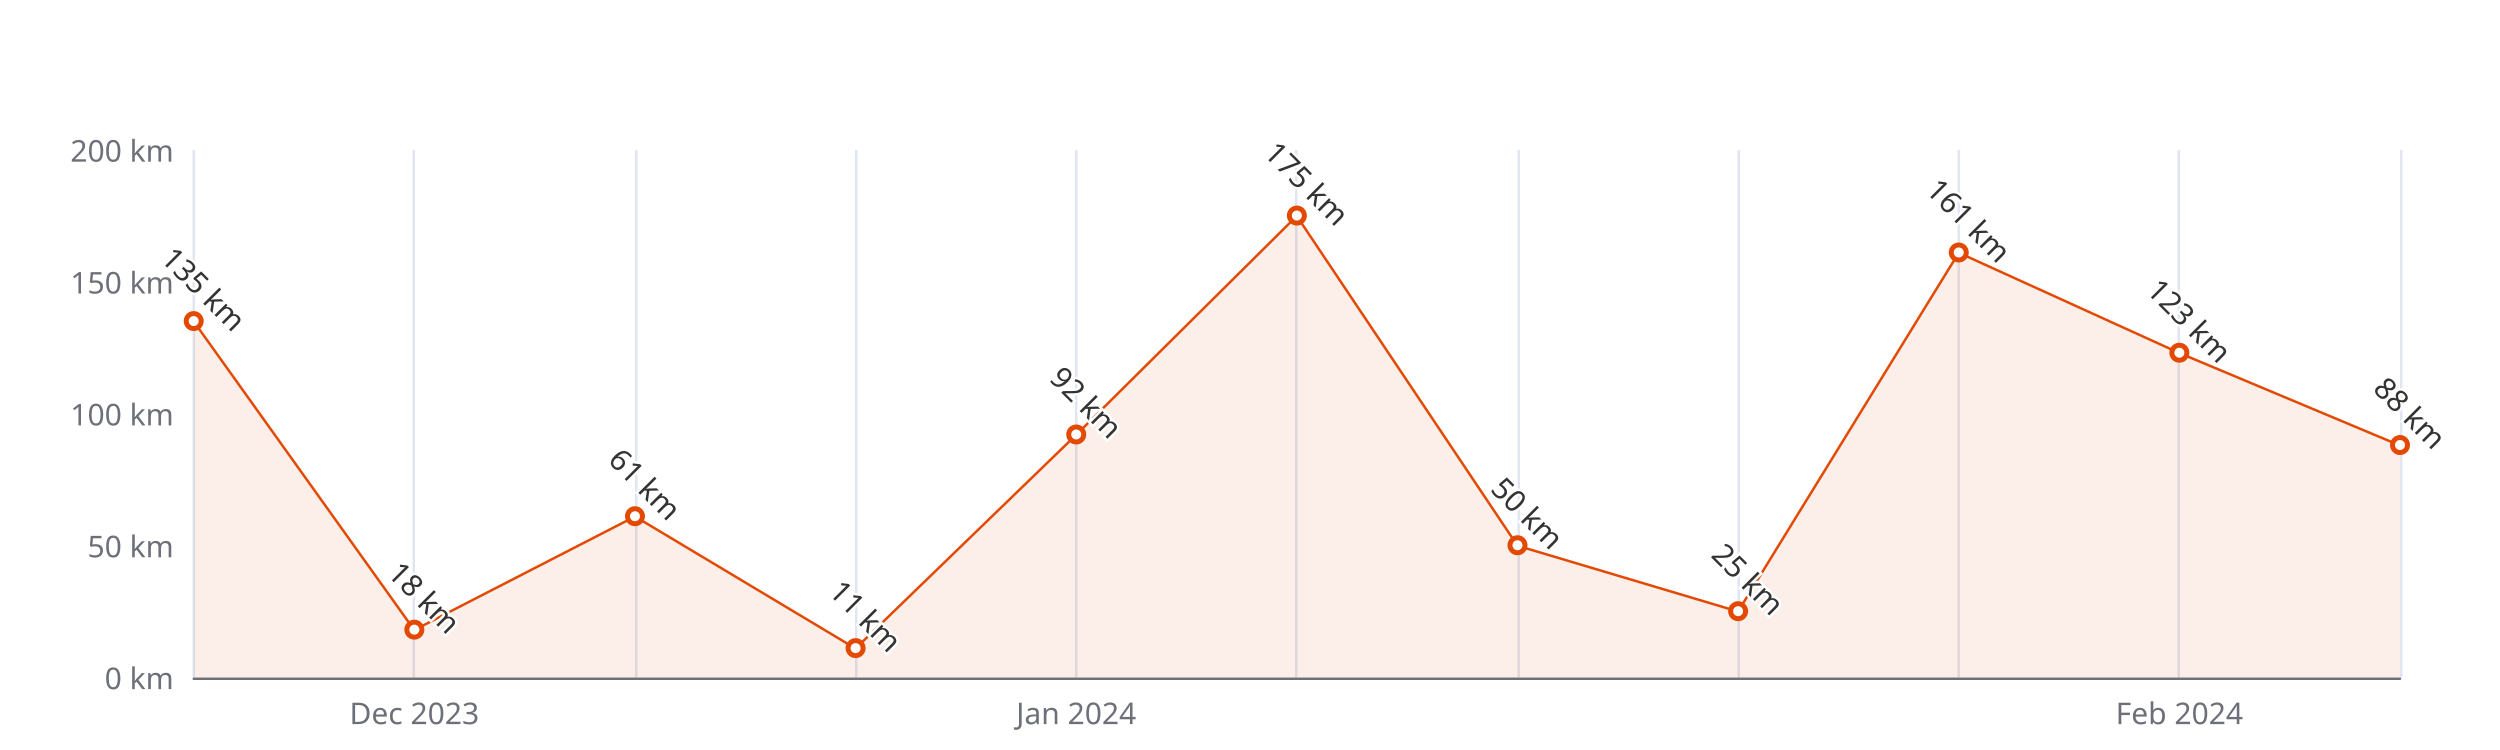
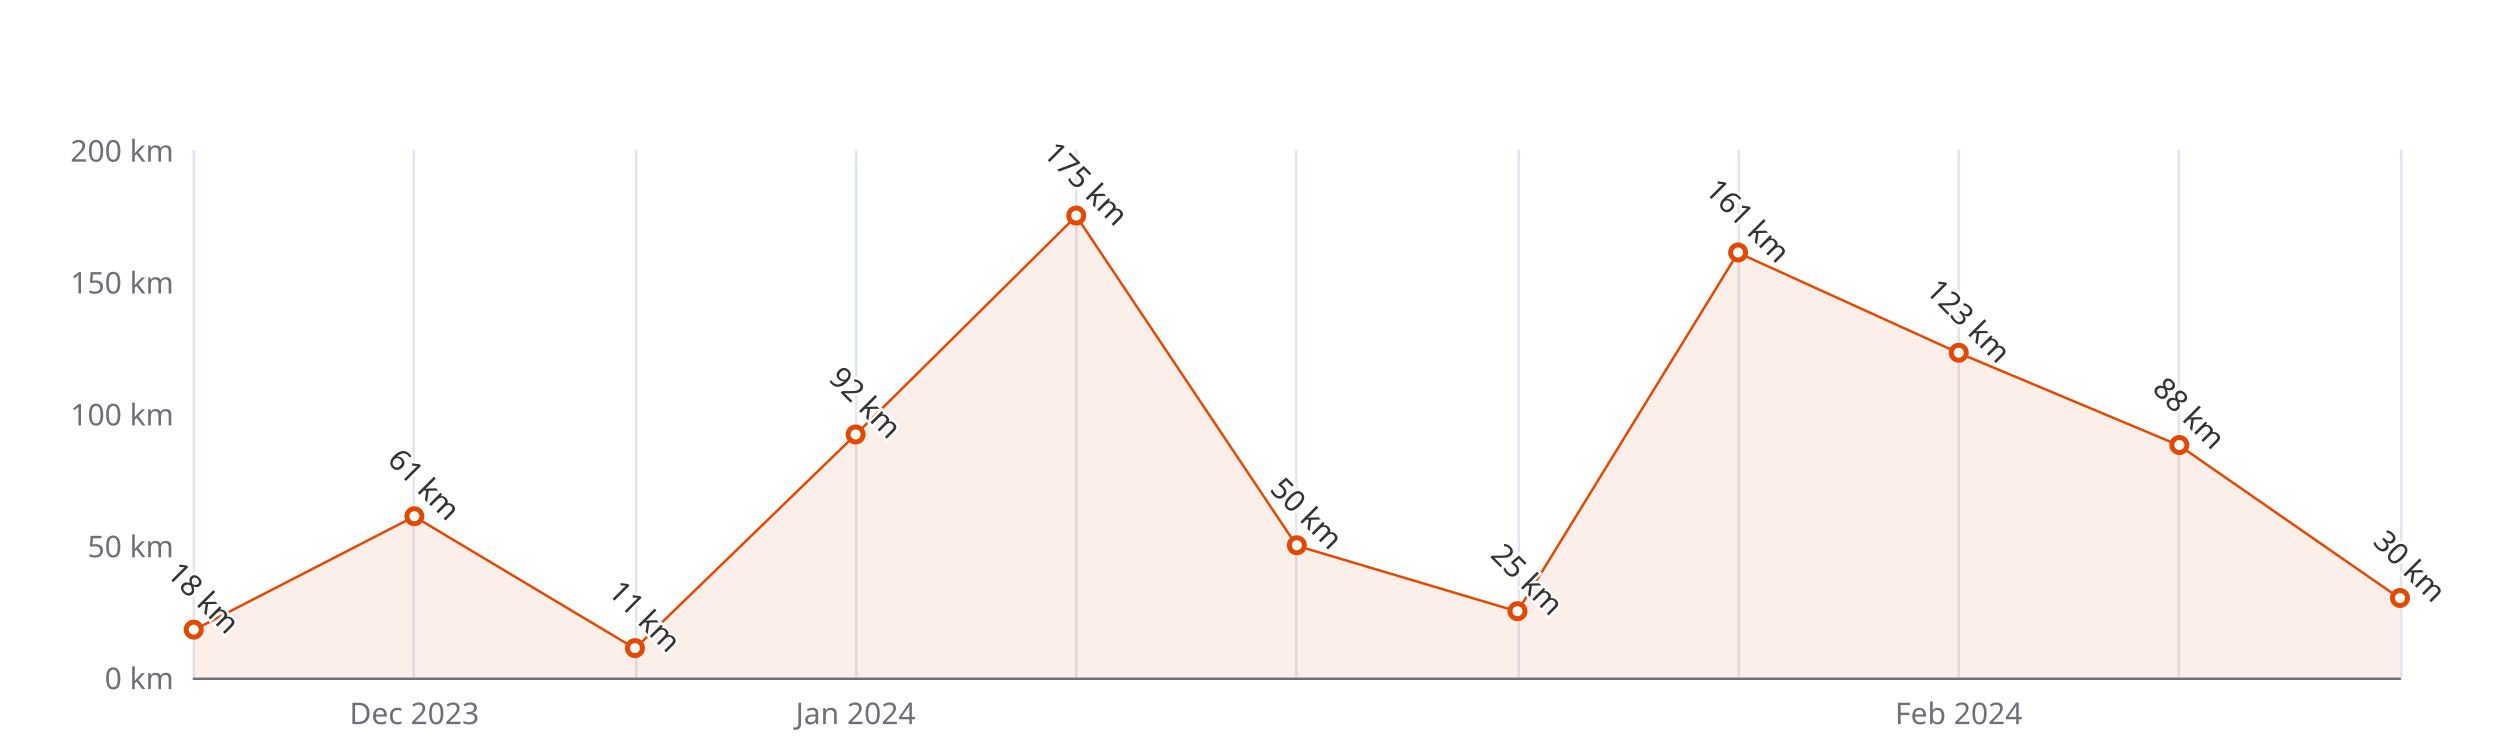
<svg xmlns="http://www.w3.org/2000/svg" width="1000" height="300" version="1.1" baseProfile="full" viewBox="0 0 1000 300">
  <rect width="1000" height="300" x="0" y="0" id="0" fill="#ffffff" />
  <path d="M77.5 60L77.5 271" fill="none" stroke="#E0E6F1" />
  <path d="M165.5 60L165.5 271" fill="none" stroke="#E0E6F1" />
  <path d="M254.5 60L254.5 271" fill="none" stroke="#E0E6F1" />
  <path d="M342.5 60L342.5 271" fill="none" stroke="#E0E6F1" />
  <path d="M430.5 60L430.5 271" fill="none" stroke="#E0E6F1" />
  <path d="M518.5 60L518.5 271" fill="none" stroke="#E0E6F1" />
  <path d="M607.5 60L607.5 271" fill="none" stroke="#E0E6F1" />
  <path d="M695.5 60L695.5 271" fill="none" stroke="#E0E6F1" />
  <path d="M783.5 60L783.5 271" fill="none" stroke="#E0E6F1" />
  <path d="M871.5 60L871.5 271" fill="none" stroke="#E0E6F1" />
  <path d="M960.5 60L960.5 271" fill="none" stroke="#E0E6F1" />
  <path d="M77.5 271.5L960 271.5" fill="none" stroke="#6E7079" stroke-linecap="round" />
  <text dominant-baseline="central" text-anchor="end" style="font-size:12px;font-family:sans-serif;" xml:space="preserve" transform="translate(69.48 271)" fill="#6E7079">0 km</text>
  <text dominant-baseline="central" text-anchor="end" style="font-size:12px;font-family:sans-serif;" xml:space="preserve" transform="translate(69.48 218.25)" fill="#6E7079">50 km</text>
  <text dominant-baseline="central" text-anchor="end" style="font-size:12px;font-family:sans-serif;" xml:space="preserve" transform="translate(69.48 165.5)" fill="#6E7079">100 km</text>
  <text dominant-baseline="central" text-anchor="end" style="font-size:12px;font-family:sans-serif;" xml:space="preserve" transform="translate(69.48 112.75)" fill="#6E7079">150 km</text>
  <text dominant-baseline="central" text-anchor="end" style="font-size:12px;font-family:sans-serif;" xml:space="preserve" transform="translate(69.48 60)" fill="#6E7079">200 km</text>
  <text dominant-baseline="central" text-anchor="middle" style="font-size:12px;font-family:sans-serif;" xml:space="preserve" y="6" transform="translate(165.732 279)" fill="#6E7079">Dec 2023</text>
-   <text dominant-baseline="central" text-anchor="middle" style="font-size:12px;font-family:sans-serif;" xml:space="preserve" y="6" transform="translate(430.488 279)" fill="#6E7079">Jan 2024</text>
-   <text dominant-baseline="central" text-anchor="middle" style="font-size:12px;font-family:sans-serif;" xml:space="preserve" y="6" transform="translate(871.748 279)" fill="#6E7079">Feb 2024</text>
+   <text dominant-baseline="central" text-anchor="middle" style="font-size:12px;font-family:sans-serif;" xml:space="preserve" y="6" transform="translate(342.236 279)" fill="#6E7079">Jan 2024</text>
+   <text dominant-baseline="central" text-anchor="middle" style="font-size:12px;font-family:sans-serif;" xml:space="preserve" y="6" transform="translate(783.496 279)" fill="#6E7079">Feb 2024</text>
  <g clip-path="url(#zr5-c0)">
-     <path d="M77.5 128.6L165.7 252L254 206.6L342.2 259.4L430.5 173.9L518.7 86.4L607 218.3L695.2 244.6L783.5 101.1L871.7 141.2L960 178.2L960 271L871.7 271L783.5 271L695.2 271L607 271L518.7 271L430.5 271L342.2 271L254 271L165.7 271L77.5 271Z" fill="rgb(227,73,2)" fill-opacity="0.09" />
-     <path d="M77.5 128.6L165.7 252L254 206.6L342.2 259.4L430.5 173.9L518.7 86.4L607 218.3L695.2 244.6L783.5 101.1L871.7 141.2L960 178.2" fill="none" stroke="#E34902" stroke-linejoin="bevel" />
+     <path d="M77.5 252L165.7 206.6L254 259.4L342.2 173.9L430.5 86.4L518.7 218.3L607 244.6L695.2 101.1L783.5 141.2L871.7 178.2L960 239.4L960 271L871.7 271L783.5 271L695.2 271L607 271L518.7 271L430.5 271L342.2 271L254 271L165.7 271L77.5 271Z" fill="rgb(227,73,2)" fill-opacity="0.09" />
+     <path d="M77.5 252L165.7 206.6L254 259.4L342.2 173.9L430.5 86.4L518.7 218.3L607 244.6L695.2 101.1L783.5 141.2L871.7 178.2L960 239.4" fill="none" stroke="#E34902" stroke-linejoin="bevel" />
  </g>
-   <path d="M1 0A1 1 0 1 1 1 -0.1A1 1 0 0 1 1 0" transform="matrix(3,0,0,3,77.48,128.575)" fill="#fff" stroke="#E34902" stroke-width="0.667" />
-   <path d="M1 0A1 1 0 1 1 1 -0.1A1 1 0 0 1 1 0" transform="matrix(3,0,0,3,165.732,252.01)" fill="#fff" stroke="#E34902" stroke-width="0.667" />
-   <path d="M1 0A1 1 0 1 1 1 -0.1A1 1 0 0 1 1 0" transform="matrix(3,0,0,3,253.984,206.645)" fill="#fff" stroke="#E34902" stroke-width="0.667" />
-   <path d="M1 0A1 1 0 1 1 1 -0.1A1 1 0 0 1 1 0" transform="matrix(3,0,0,3,342.236,259.395)" fill="#fff" stroke="#E34902" stroke-width="0.667" />
-   <path d="M1 0A1 1 0 1 1 1 -0.1A1 1 0 0 1 1 0" transform="matrix(3,0,0,3,430.488,173.94)" fill="#fff" stroke="#E34902" stroke-width="0.667" />
-   <path d="M1 0A1 1 0 1 1 1 -0.1A1 1 0 0 1 1 0" transform="matrix(3,0,0,3,518.74,86.375)" fill="#fff" stroke="#E34902" stroke-width="0.667" />
-   <path d="M1 0A1 1 0 1 1 1 -0.1A1 1 0 0 1 1 0" transform="matrix(3,0,0,3,606.992,218.25)" fill="#fff" stroke="#E34902" stroke-width="0.667" />
-   <path d="M1 0A1 1 0 1 1 1 -0.1A1 1 0 0 1 1 0" transform="matrix(3,0,0,3,695.244,244.625)" fill="#fff" stroke="#E34902" stroke-width="0.667" />
-   <path d="M1 0A1 1 0 1 1 1 -0.1A1 1 0 0 1 1 0" transform="matrix(3,0,0,3,783.496,101.145)" fill="#fff" stroke="#E34902" stroke-width="0.667" />
-   <path d="M1 0A1 1 0 1 1 1 -0.1A1 1 0 0 1 1 0" transform="matrix(3,0,0,3,871.748,141.235)" fill="#fff" stroke="#E34902" stroke-width="0.667" />
-   <path d="M1 0A1 1 0 1 1 1 -0.1A1 1 0 0 1 1 0" transform="matrix(3,0,0,3,960,178.16)" fill="#fff" stroke="#E34902" stroke-width="0.667" />
-   <text dominant-baseline="central" text-anchor="middle" style="font-size:12px;font-family:sans-serif;" xml:space="preserve" y="-6" transform="matrix(0.707,0.707,-0.707,0.707,77.48,119.575)" fill="#333" stroke="rgb(255,255,255)" stroke-width="2" paint-order="stroke" stroke-miterlimit="2">135 km</text>
-   <text dominant-baseline="central" text-anchor="middle" style="font-size:12px;font-family:sans-serif;" xml:space="preserve" y="-6" transform="matrix(0.707,0.707,-0.707,0.707,165.732,243.01)" fill="#333" stroke="rgb(255,255,255)" stroke-width="2" paint-order="stroke" stroke-miterlimit="2">18 km</text>
-   <text dominant-baseline="central" text-anchor="middle" style="font-size:12px;font-family:sans-serif;" xml:space="preserve" y="-6" transform="matrix(0.707,0.707,-0.707,0.707,253.984,197.645)" fill="#333" stroke="rgb(255,255,255)" stroke-width="2" paint-order="stroke" stroke-miterlimit="2">61 km</text>
-   <text dominant-baseline="central" text-anchor="middle" style="font-size:12px;font-family:sans-serif;" xml:space="preserve" y="-6" transform="matrix(0.707,0.707,-0.707,0.707,342.236,250.395)" fill="#333" stroke="rgb(255,255,255)" stroke-width="2" paint-order="stroke" stroke-miterlimit="2">11 km</text>
-   <text dominant-baseline="central" text-anchor="middle" style="font-size:12px;font-family:sans-serif;" xml:space="preserve" y="-6" transform="matrix(0.707,0.707,-0.707,0.707,430.488,164.94)" fill="#333" stroke="rgb(255,255,255)" stroke-width="2" paint-order="stroke" stroke-miterlimit="2">92 km</text>
-   <text dominant-baseline="central" text-anchor="middle" style="font-size:12px;font-family:sans-serif;" xml:space="preserve" y="-6" transform="matrix(0.707,0.707,-0.707,0.707,518.74,77.375)" fill="#333" stroke="rgb(255,255,255)" stroke-width="2" paint-order="stroke" stroke-miterlimit="2">175 km</text>
-   <text dominant-baseline="central" text-anchor="middle" style="font-size:12px;font-family:sans-serif;" xml:space="preserve" y="-6" transform="matrix(0.707,0.707,-0.707,0.707,606.992,209.25)" fill="#333" stroke="rgb(255,255,255)" stroke-width="2" paint-order="stroke" stroke-miterlimit="2">50 km</text>
-   <text dominant-baseline="central" text-anchor="middle" style="font-size:12px;font-family:sans-serif;" xml:space="preserve" y="-6" transform="matrix(0.707,0.707,-0.707,0.707,695.244,235.625)" fill="#333" stroke="rgb(255,255,255)" stroke-width="2" paint-order="stroke" stroke-miterlimit="2">25 km</text>
-   <text dominant-baseline="central" text-anchor="middle" style="font-size:12px;font-family:sans-serif;" xml:space="preserve" y="-6" transform="matrix(0.707,0.707,-0.707,0.707,783.496,92.145)" fill="#333" stroke="rgb(255,255,255)" stroke-width="2" paint-order="stroke" stroke-miterlimit="2">161 km</text>
-   <text dominant-baseline="central" text-anchor="middle" style="font-size:12px;font-family:sans-serif;" xml:space="preserve" y="-6" transform="matrix(0.707,0.707,-0.707,0.707,871.748,132.235)" fill="#333" stroke="rgb(255,255,255)" stroke-width="2" paint-order="stroke" stroke-miterlimit="2">123 km</text>
-   <text dominant-baseline="central" text-anchor="middle" style="font-size:12px;font-family:sans-serif;" xml:space="preserve" y="-6" transform="matrix(0.707,0.707,-0.707,0.707,960,169.16)" fill="#333" stroke="rgb(255,255,255)" stroke-width="2" paint-order="stroke" stroke-miterlimit="2">88 km</text>
+   <path d="M1 0A1 1 0 1 1 1 -0.1A1 1 0 0 1 1 0" transform="matrix(3,0,0,3,77.48,252.01)" fill="#fff" stroke="#E34902" stroke-width="0.667" />
+   <path d="M1 0A1 1 0 1 1 1 -0.1A1 1 0 0 1 1 0" transform="matrix(3,0,0,3,165.732,206.645)" fill="#fff" stroke="#E34902" stroke-width="0.667" />
+   <path d="M1 0A1 1 0 1 1 1 -0.1A1 1 0 0 1 1 0" transform="matrix(3,0,0,3,253.984,259.395)" fill="#fff" stroke="#E34902" stroke-width="0.667" />
+   <path d="M1 0A1 1 0 1 1 1 -0.1A1 1 0 0 1 1 0" transform="matrix(3,0,0,3,342.236,173.94)" fill="#fff" stroke="#E34902" stroke-width="0.667" />
+   <path d="M1 0A1 1 0 1 1 1 -0.1A1 1 0 0 1 1 0" transform="matrix(3,0,0,3,430.488,86.375)" fill="#fff" stroke="#E34902" stroke-width="0.667" />
+   <path d="M1 0A1 1 0 1 1 1 -0.1A1 1 0 0 1 1 0" transform="matrix(3,0,0,3,518.74,218.25)" fill="#fff" stroke="#E34902" stroke-width="0.667" />
+   <path d="M1 0A1 1 0 1 1 1 -0.1A1 1 0 0 1 1 0" transform="matrix(3,0,0,3,606.992,244.625)" fill="#fff" stroke="#E34902" stroke-width="0.667" />
+   <path d="M1 0A1 1 0 1 1 1 -0.1A1 1 0 0 1 1 0" transform="matrix(3,0,0,3,695.244,101.145)" fill="#fff" stroke="#E34902" stroke-width="0.667" />
+   <path d="M1 0A1 1 0 1 1 1 -0.1A1 1 0 0 1 1 0" transform="matrix(3,0,0,3,783.496,141.235)" fill="#fff" stroke="#E34902" stroke-width="0.667" />
+   <path d="M1 0A1 1 0 1 1 1 -0.1A1 1 0 0 1 1 0" transform="matrix(3,0,0,3,871.748,178.16)" fill="#fff" stroke="#E34902" stroke-width="0.667" />
+   <path d="M1 0A1 1 0 1 1 1 -0.1A1 1 0 0 1 1 0" transform="matrix(3,0,0,3,960,239.35)" fill="#fff" stroke="#E34902" stroke-width="0.667" />
+   <text dominant-baseline="central" text-anchor="middle" style="font-size:12px;font-family:sans-serif;" xml:space="preserve" y="-6" transform="matrix(0.707,0.707,-0.707,0.707,77.48,243.01)" fill="#333" stroke="rgb(255,255,255)" stroke-width="2" paint-order="stroke" stroke-miterlimit="2">18 km</text>
+   <text dominant-baseline="central" text-anchor="middle" style="font-size:12px;font-family:sans-serif;" xml:space="preserve" y="-6" transform="matrix(0.707,0.707,-0.707,0.707,165.732,197.645)" fill="#333" stroke="rgb(255,255,255)" stroke-width="2" paint-order="stroke" stroke-miterlimit="2">61 km</text>
+   <text dominant-baseline="central" text-anchor="middle" style="font-size:12px;font-family:sans-serif;" xml:space="preserve" y="-6" transform="matrix(0.707,0.707,-0.707,0.707,253.984,250.395)" fill="#333" stroke="rgb(255,255,255)" stroke-width="2" paint-order="stroke" stroke-miterlimit="2">11 km</text>
+   <text dominant-baseline="central" text-anchor="middle" style="font-size:12px;font-family:sans-serif;" xml:space="preserve" y="-6" transform="matrix(0.707,0.707,-0.707,0.707,342.236,164.94)" fill="#333" stroke="rgb(255,255,255)" stroke-width="2" paint-order="stroke" stroke-miterlimit="2">92 km</text>
+   <text dominant-baseline="central" text-anchor="middle" style="font-size:12px;font-family:sans-serif;" xml:space="preserve" y="-6" transform="matrix(0.707,0.707,-0.707,0.707,430.488,77.375)" fill="#333" stroke="rgb(255,255,255)" stroke-width="2" paint-order="stroke" stroke-miterlimit="2">175 km</text>
+   <text dominant-baseline="central" text-anchor="middle" style="font-size:12px;font-family:sans-serif;" xml:space="preserve" y="-6" transform="matrix(0.707,0.707,-0.707,0.707,518.74,209.25)" fill="#333" stroke="rgb(255,255,255)" stroke-width="2" paint-order="stroke" stroke-miterlimit="2">50 km</text>
+   <text dominant-baseline="central" text-anchor="middle" style="font-size:12px;font-family:sans-serif;" xml:space="preserve" y="-6" transform="matrix(0.707,0.707,-0.707,0.707,606.992,235.625)" fill="#333" stroke="rgb(255,255,255)" stroke-width="2" paint-order="stroke" stroke-miterlimit="2">25 km</text>
+   <text dominant-baseline="central" text-anchor="middle" style="font-size:12px;font-family:sans-serif;" xml:space="preserve" y="-6" transform="matrix(0.707,0.707,-0.707,0.707,695.244,92.145)" fill="#333" stroke="rgb(255,255,255)" stroke-width="2" paint-order="stroke" stroke-miterlimit="2">161 km</text>
+   <text dominant-baseline="central" text-anchor="middle" style="font-size:12px;font-family:sans-serif;" xml:space="preserve" y="-6" transform="matrix(0.707,0.707,-0.707,0.707,783.496,132.235)" fill="#333" stroke="rgb(255,255,255)" stroke-width="2" paint-order="stroke" stroke-miterlimit="2">123 km</text>
+   <text dominant-baseline="central" text-anchor="middle" style="font-size:12px;font-family:sans-serif;" xml:space="preserve" y="-6" transform="matrix(0.707,0.707,-0.707,0.707,871.748,169.16)" fill="#333" stroke="rgb(255,255,255)" stroke-width="2" paint-order="stroke" stroke-miterlimit="2">88 km</text>
+   <text dominant-baseline="central" text-anchor="middle" style="font-size:12px;font-family:sans-serif;" xml:space="preserve" y="-6" transform="matrix(0.707,0.707,-0.707,0.707,960,230.35)" fill="#333" stroke="rgb(255,255,255)" stroke-width="2" paint-order="stroke" stroke-miterlimit="2">30 km</text>
  <defs>
    <clipPath id="zr5-c0">
      <path d="M76 59.5l884 0l0 212l-884 0Z" fill="#000" />
    </clipPath>
  </defs>
</svg>
